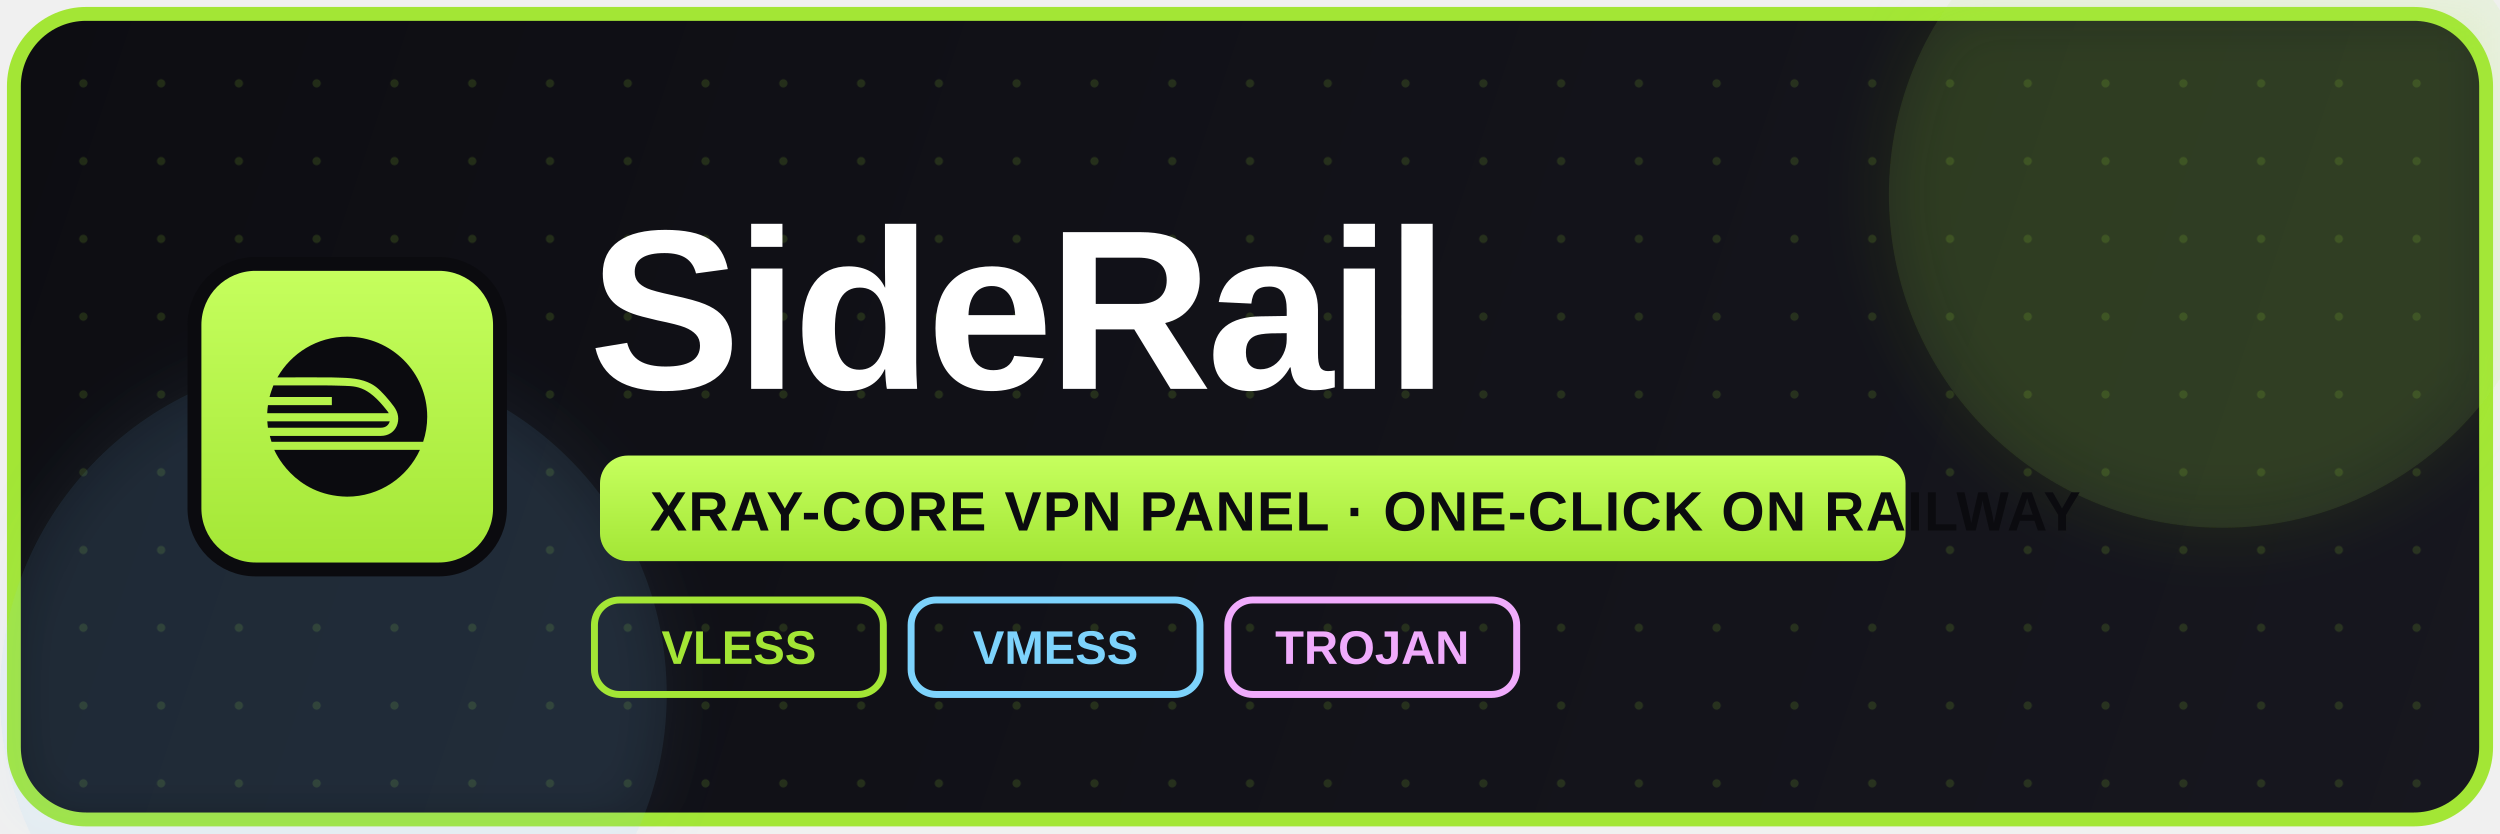
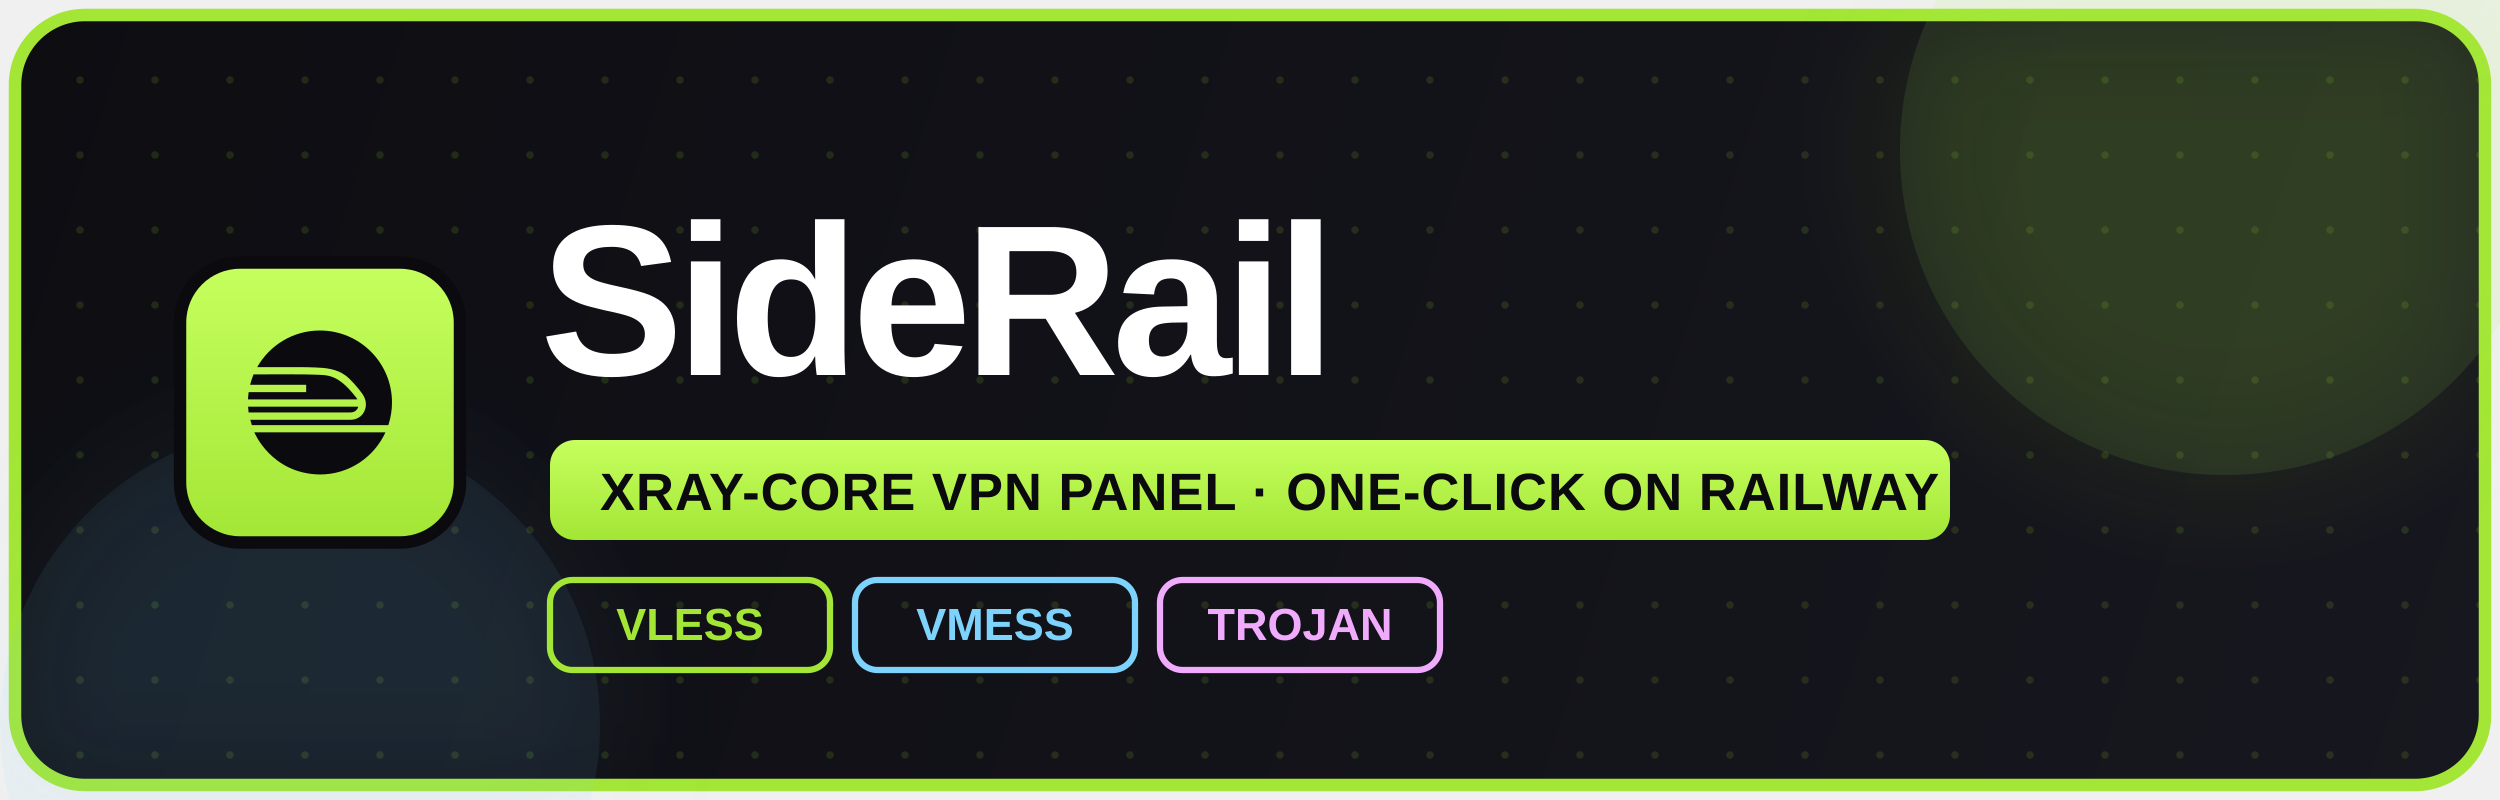
- <svg xmlns="http://www.w3.org/2000/svg" width="900" height="300" viewBox="0 0 900 300" fill="none" role="img" aria-label="SideRail">
+ <svg xmlns="http://www.w3.org/2000/svg" width="1000" height="320" viewBox="0 0 1000 320" fill="none" font-family="'Segoe UI', 'Helvetica Neue', Arial, sans-serif" role="img" aria-label="SideRail">
  <defs>
-     <linearGradient id="bg" x1="0" y1="0" x2="900" y2="300" gradientUnits="userSpaceOnUse">
+     <linearGradient id="bg" x1="0" y1="0" x2="1000" y2="320" gradientUnits="userSpaceOnUse">
      <stop offset="0" stop-color="#0d0d12" />
      <stop offset="1" stop-color="#17171f" />
    </linearGradient>
    <linearGradient id="green" x1="0" y1="0" x2="0" y2="1">
      <stop offset="0" stop-color="#c6ff5e" />
      <stop offset="1" stop-color="#a3e635" />
    </linearGradient>
-     <pattern id="dots" width="28" height="28" patternUnits="userSpaceOnUse">
-       <circle cx="2" cy="2" r="1.5" fill="#a3e635" fill-opacity="0.14" />
+     <pattern id="dots" width="30" height="30" patternUnits="userSpaceOnUse">
+       <circle cx="2" cy="2" r="1.5" fill="#a3e635" fill-opacity="0.13" />
    </pattern>
-     <filter id="glow" x="-40%" y="-40%" width="180%" height="180%">
-       <feGaussianBlur stdDeviation="12" result="b" />
+     <filter id="glow" x="-50%" y="-50%" width="200%" height="200%">
+       <feGaussianBlur stdDeviation="26" result="b" />
      <feMerge>
        <feMergeNode in="b" />
        <feMergeNode in="SourceGraphic" />
      </feMerge>
    </filter>
  </defs>
-   <rect x="5" y="5" width="890" height="290" rx="26" fill="url(#bg)" stroke="#a3e635" stroke-width="5" />
-   <rect x="5" y="5" width="890" height="290" rx="26" fill="url(#dots)" />
-   <circle cx="800" cy="70" r="120" fill="#a3e635" fill-opacity="0.10" filter="url(#glow)" />
-   <circle cx="120" cy="250" r="120" fill="#7dd3fc" fill-opacity="0.08" filter="url(#glow)" />
-   <g transform="translate(70 95)">
-     <rect x="0" y="0" width="110" height="110" rx="22" fill="url(#green)" stroke="#0b0b0f" stroke-width="5" />
-     <g transform="translate(55 55) scale(0.40) translate(-139 -87)" fill="#0b0b0f">
+   <rect x="6" y="6" width="988" height="308" rx="28" fill="url(#bg)" stroke="#a3e635" stroke-width="5" />
+   <rect x="6" y="6" width="988" height="308" rx="28" fill="url(#dots)" />
+   <circle cx="890" cy="60" r="130" fill="#a3e635" fill-opacity="0.10" filter="url(#glow)" />
+   <circle cx="120" cy="290" r="120" fill="#7dd3fc" fill-opacity="0.07" filter="url(#glow)" />
+   <g transform="translate(72 105)">
+     <rect x="0" y="0" width="112" height="112" rx="24" fill="url(#green)" stroke="#0b0b0f" stroke-width="5" />
+     <g transform="translate(56 56) scale(0.40) translate(-139 -87)" fill="#0b0b0f">
      <path d="M204.443 116.854C193.075 141.7 168.049 158.997 138.924 158.997C90.299 158.262 73.403 117.029 73.331 116.854H204.443Z" />
      <path d="M138.924 15C178.732 15 211.001 47.252 211 87.029C210.993 94.707 209.756 102.334 207.332 109.62H70.835C69.942 106.835 69.347 104.312 69.347 104.312H169.343C175.731 104.311 181.006 101.043 183.458 95.564C186.122 89.601 184.994 83.376 181.076 77.962C176.838 72.109 169.728 63.892 164.805 60.17C155.733 53.307 144.205 52.3 134.825 51.987L132.133 51.888C127.784 51.706 126.956 51.606 104.693 51.606V51.615C104.693 51.615 85.856 51.627 76.185 51.648C88.56 29.787 111.994 15 138.924 15Z" />
      <path d="M177.241 91.175C176.416 94.367 173.877 96.94 169.343 96.94H67.615C67.353 95.045 67.171 93.122 67.056 91.175H177.241Z" />
      <path d="M104.673 58.837C123.768 58.837 127.022 58.915 131.819 59.112C146.208 59.726 156.269 57.631 174.968 81.788C175.485 82.447 175.998 83.122 176.38 83.868H67C67.103 81.442 67.325 79.021 67.668 76.617H125.163V69.316H69.112C69.77 66.335 71.122 62.67 72.522 58.89C83.342 58.861 94.453 58.837 104.673 58.837Z" />
    </g>
  </g>
-   <text x="212" y="140" font-family="Arial Black, 'Arial Black', Arial, sans-serif" font-size="82" font-weight="900" letter-spacing="-2" fill="#ffffff">SideRail</text>
-   <rect x="216" y="164" width="470" height="38" rx="10" fill="url(#green)" />
-   <text x="234" y="191" font-family="Arial Black, Arial, sans-serif" font-size="20" font-weight="900" letter-spacing="0.5" fill="#0b0b0f">XRAY-CORE VPN PANEL · ONE-CLICK ON RAILWAY</text>
-   <g font-family="Arial Black, Arial, sans-serif" font-size="17" font-weight="900">
-     <g transform="translate(214 216)">
-       <rect x="0" y="0" width="104" height="34" rx="9" fill="none" stroke="#a3e635" stroke-width="2.5" />
-       <text x="52" y="23" text-anchor="middle" fill="#a3e635">VLESS</text>
+   <text x="216" y="150" font-size="86" font-weight="900" letter-spacing="-3" fill="#ffffff">SideRail</text>
+   <rect x="220" y="176" width="560" height="40" rx="10" fill="url(#green)" />
+   <text x="240" y="204" font-size="21" font-weight="800" letter-spacing="0.4" fill="#0b0b0f">XRAY-CORE VPN PANEL · ONE-CLICK ON RAILWAY</text>
+   <g font-size="18" font-weight="800">
+     <g transform="translate(220 232)">
+       <rect x="0" y="0" width="112" height="36" rx="9" fill="none" stroke="#a3e635" stroke-width="2.5" />
+       <text x="56" y="24" text-anchor="middle" fill="#a3e635">VLESS</text>
    </g>
-     <g transform="translate(328 216)">
-       <rect x="0" y="0" width="104" height="34" rx="9" fill="none" stroke="#7dd3fc" stroke-width="2.5" />
-       <text x="52" y="23" text-anchor="middle" fill="#7dd3fc">VMESS</text>
+     <g transform="translate(342 232)">
+       <rect x="0" y="0" width="112" height="36" rx="9" fill="none" stroke="#7dd3fc" stroke-width="2.5" />
+       <text x="56" y="24" text-anchor="middle" fill="#7dd3fc">VMESS</text>
    </g>
-     <g transform="translate(442 216)">
-       <rect x="0" y="0" width="104" height="34" rx="9" fill="none" stroke="#f0abfc" stroke-width="2.5" />
-       <text x="52" y="23" text-anchor="middle" fill="#f0abfc">TROJAN</text>
+     <g transform="translate(464 232)">
+       <rect x="0" y="0" width="112" height="36" rx="9" fill="none" stroke="#f0abfc" stroke-width="2.5" />
+       <text x="56" y="24" text-anchor="middle" fill="#f0abfc">TROJAN</text>
    </g>
  </g>
</svg>
